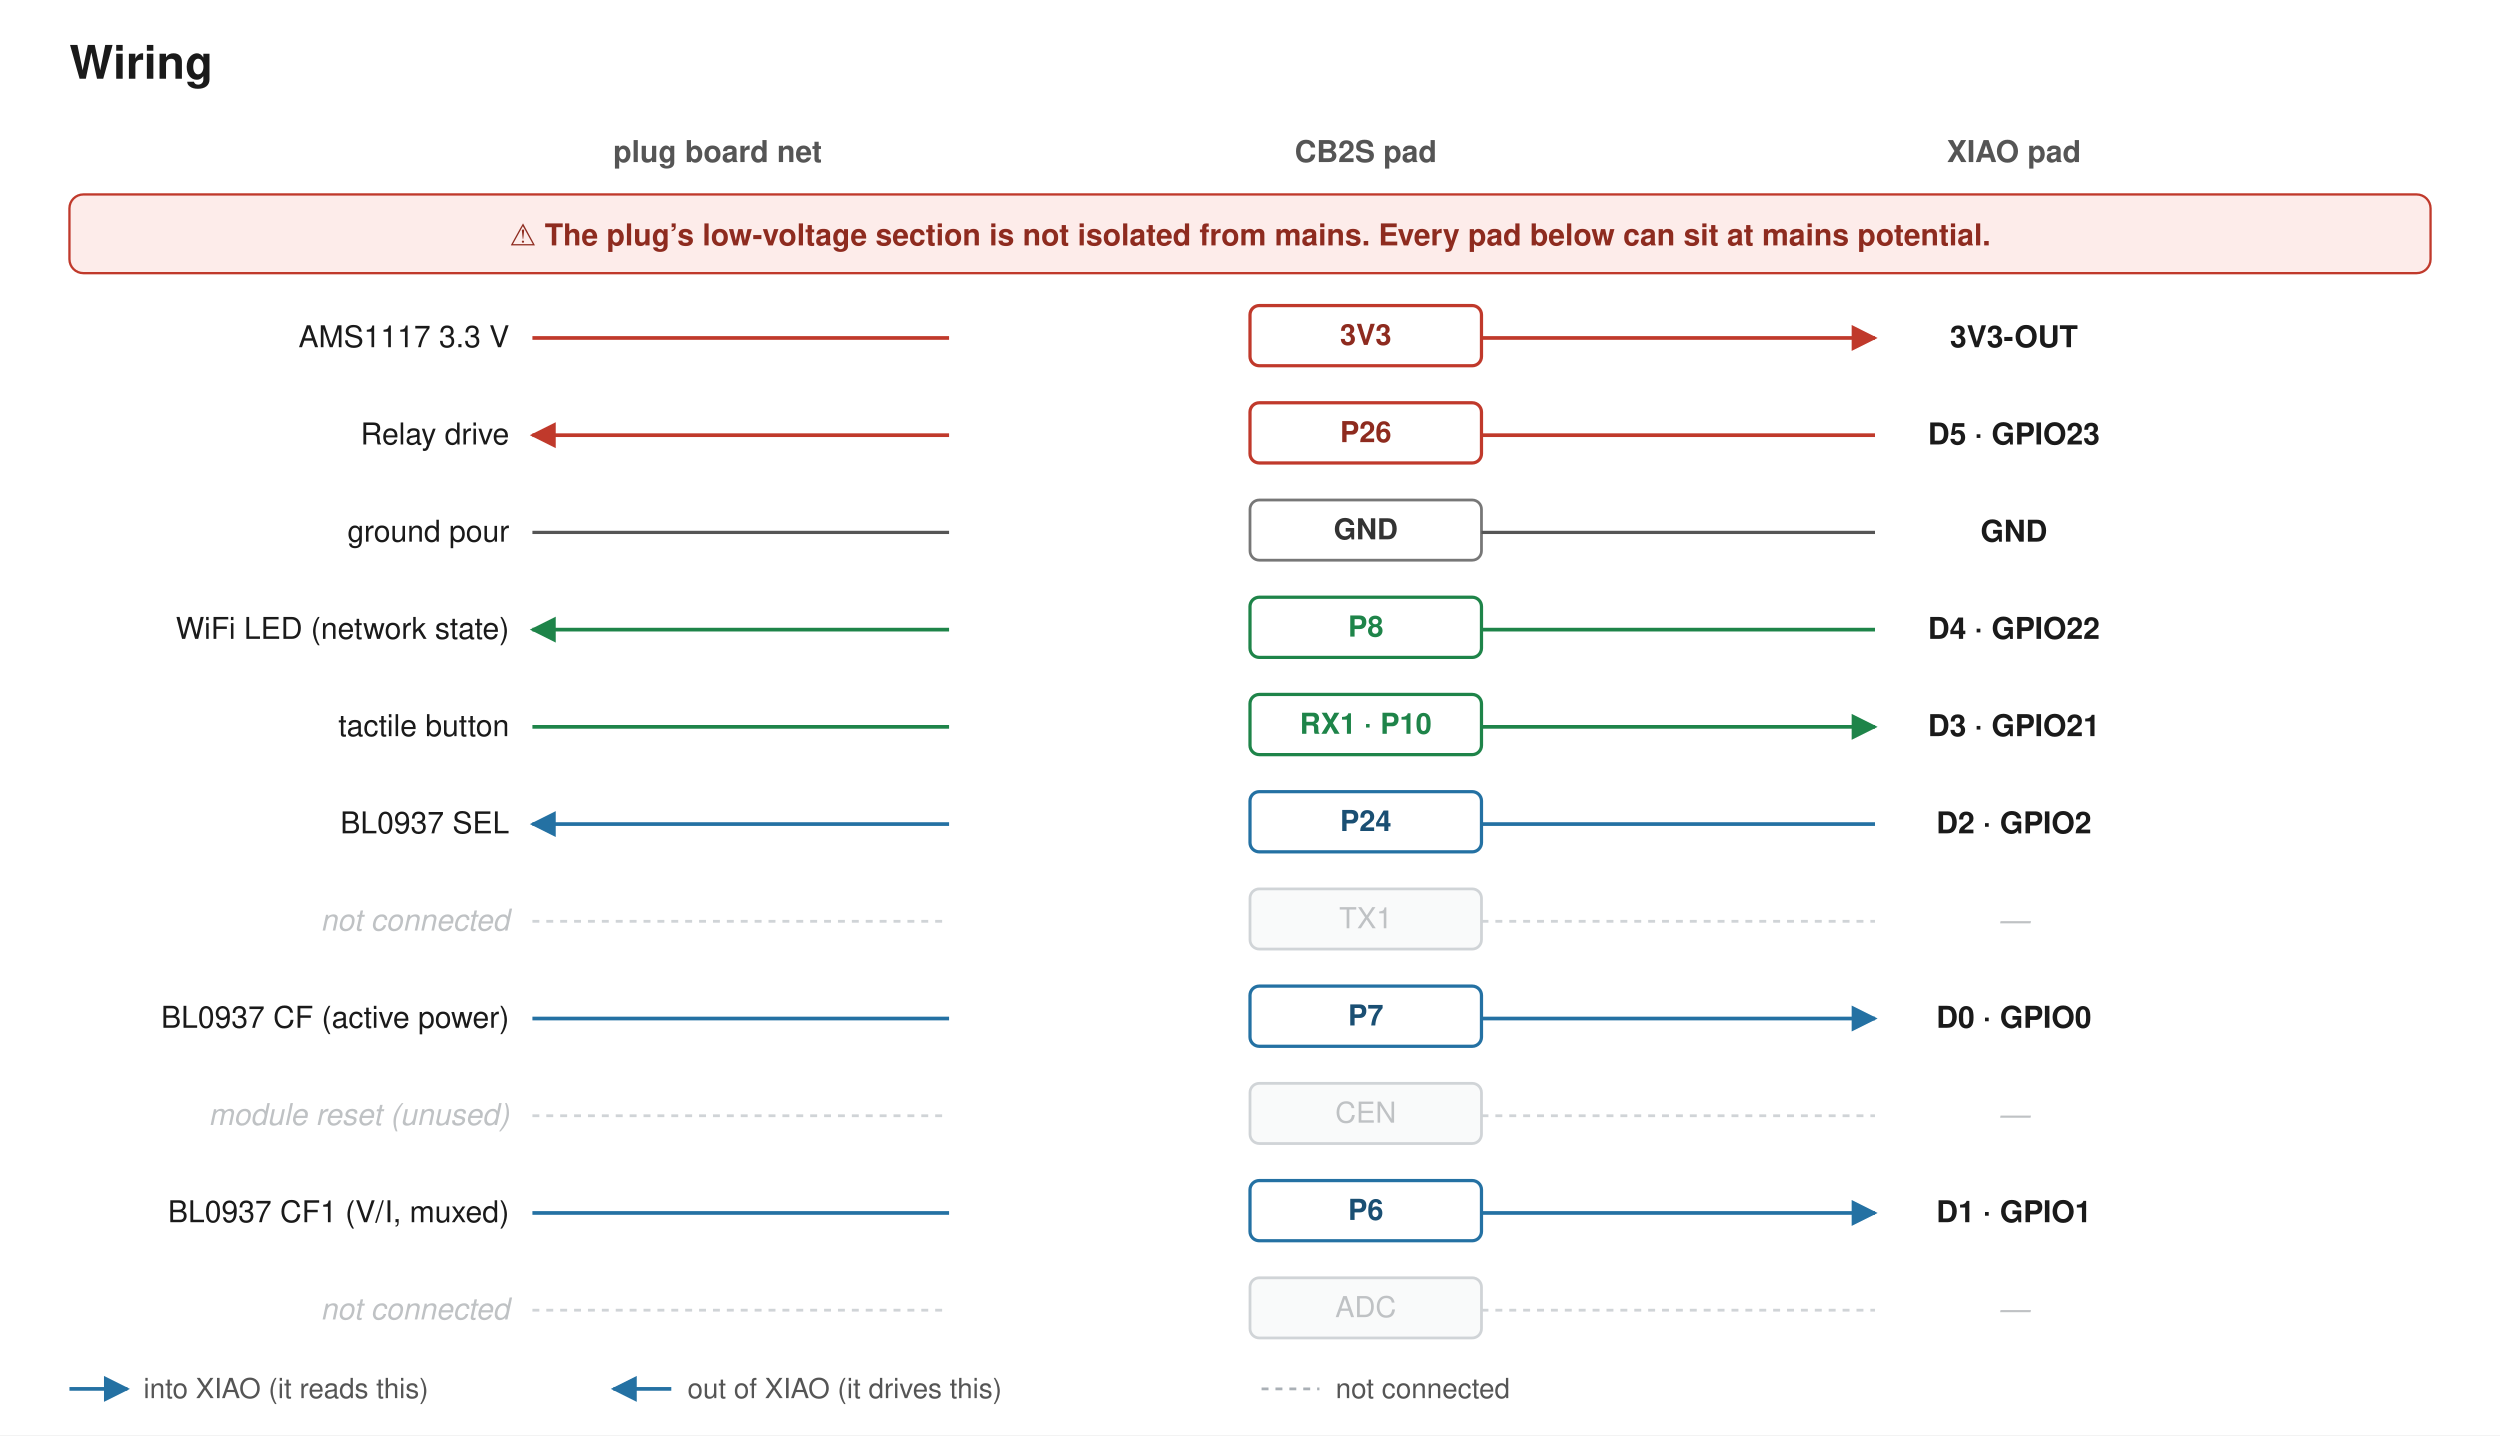
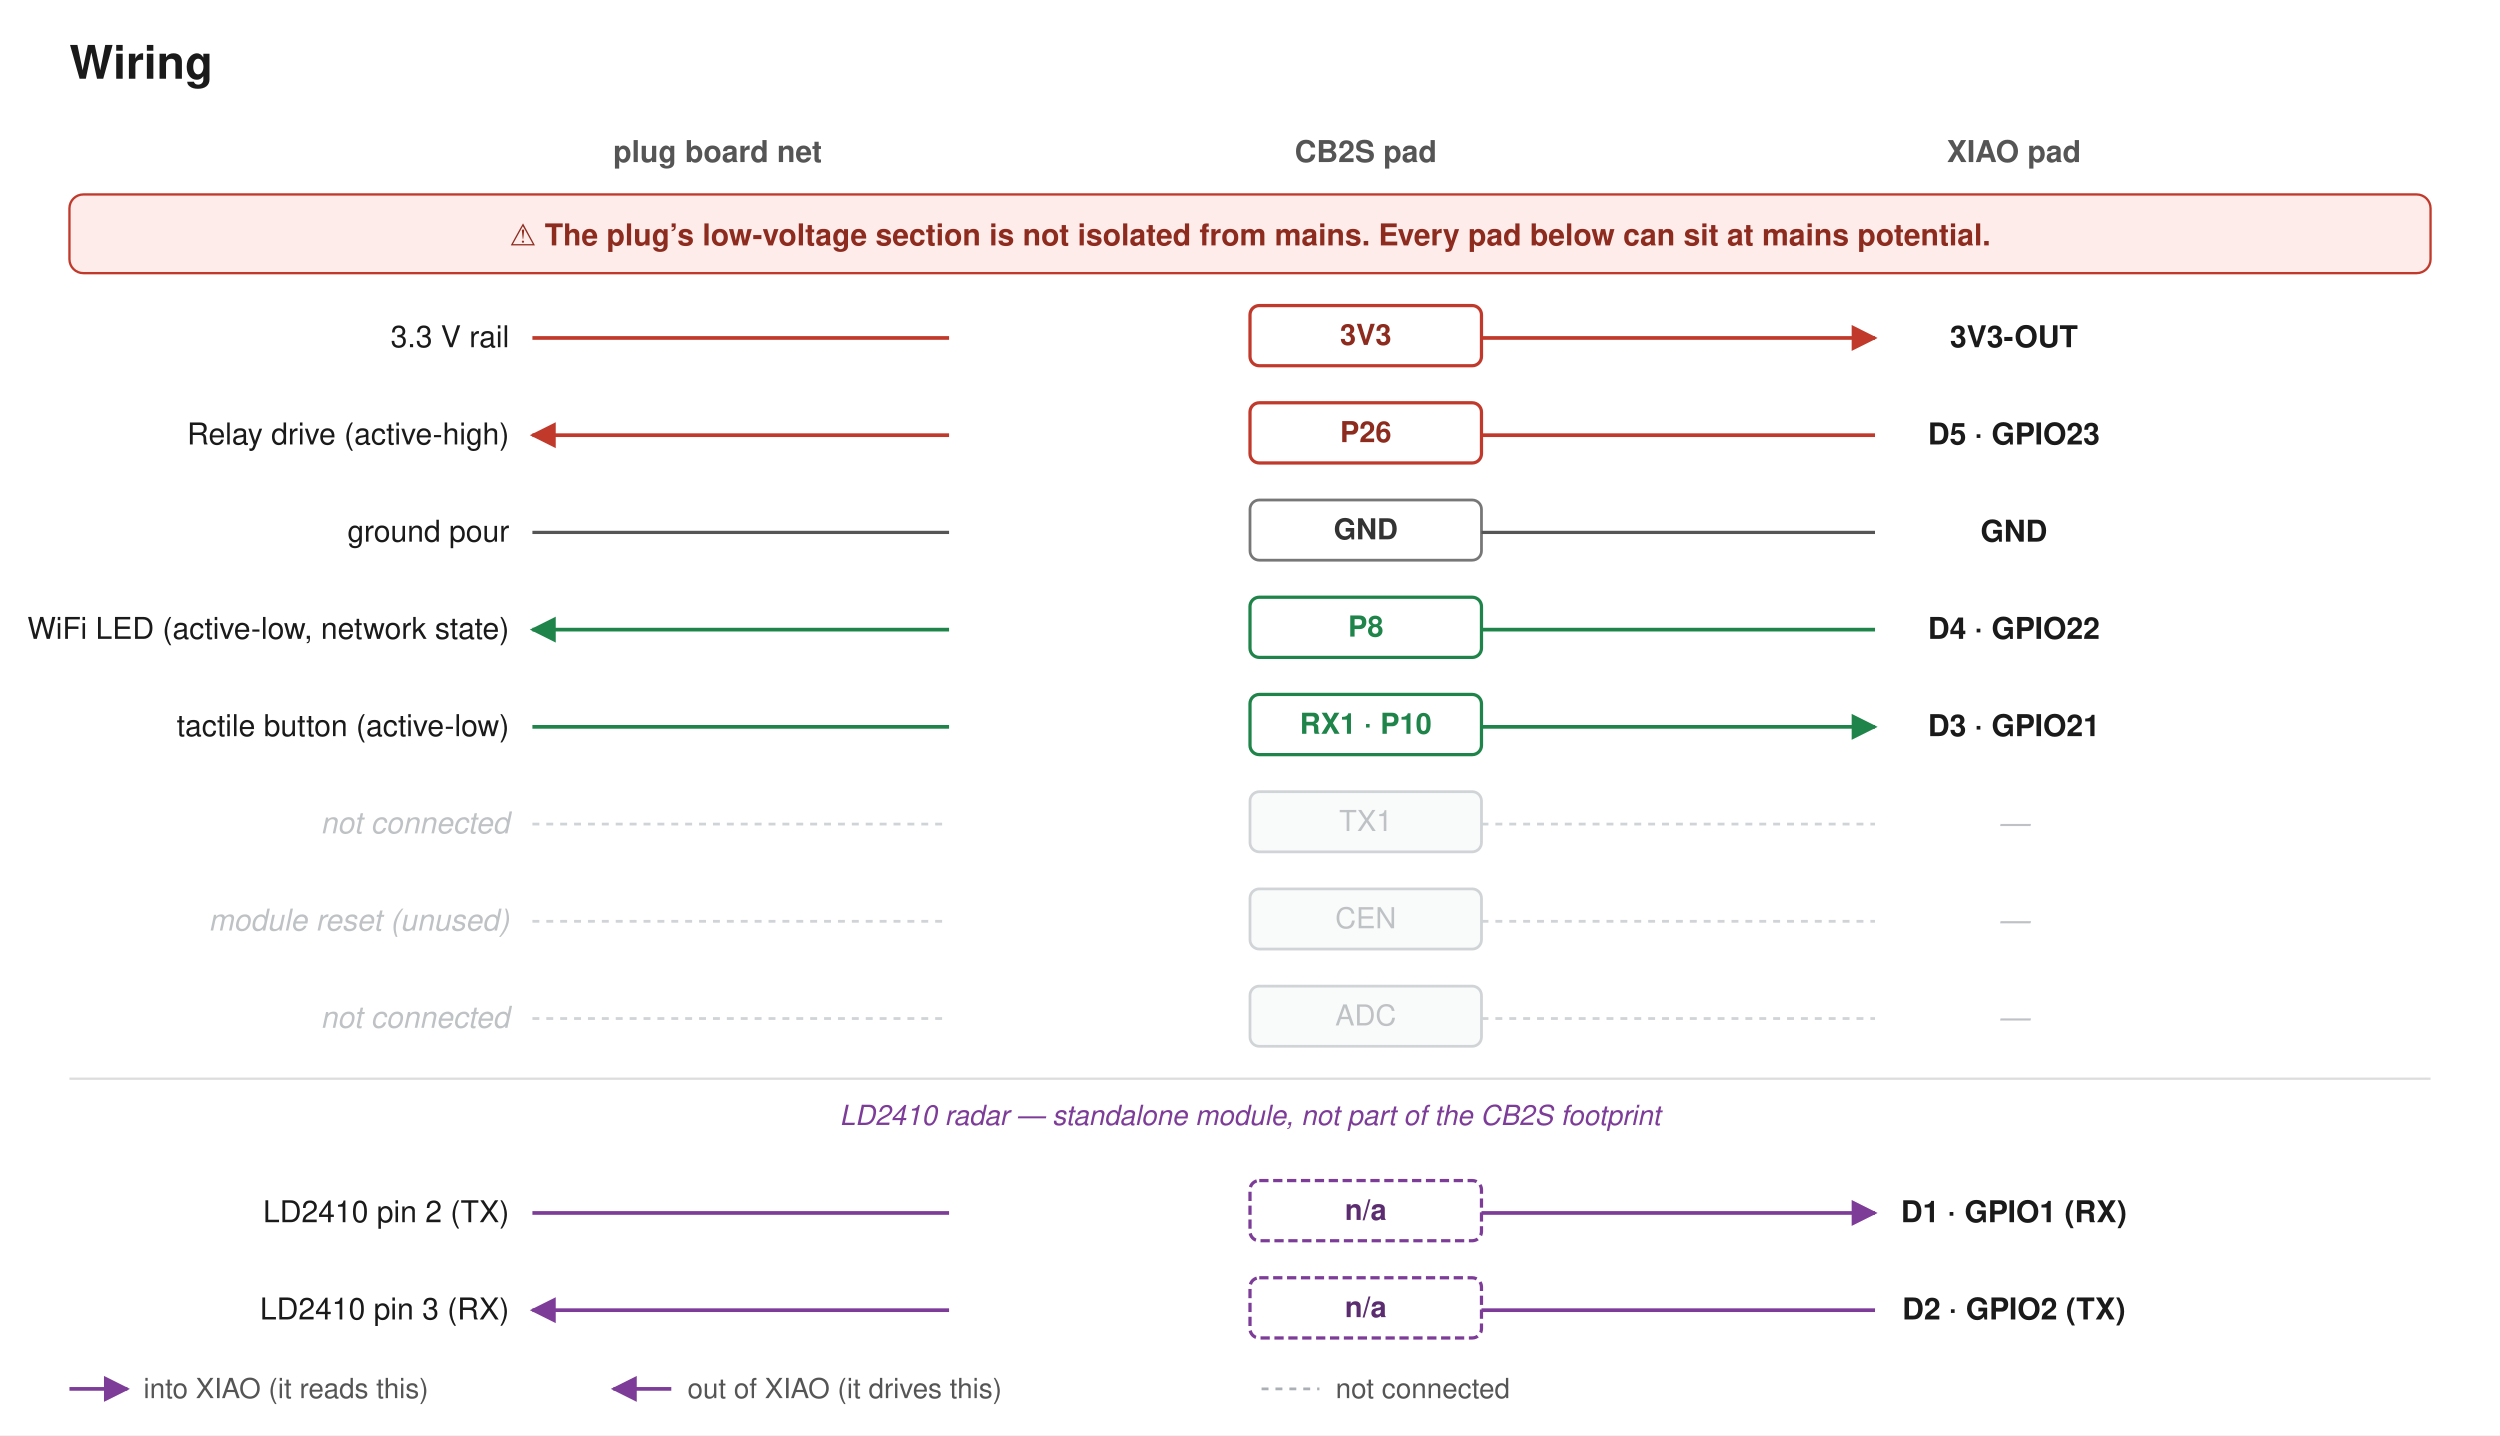
<svg xmlns="http://www.w3.org/2000/svg" viewBox="0 0 1080 620" font-family="Helvetica, Arial, sans-serif">
  <defs>
    <marker id="arrowRed" viewBox="0 0 10 10" refX="9" refY="5" markerWidth="7" markerHeight="7" orient="auto-start-reverse">
      <path d="M0,0 L10,5 L0,10 z" fill="#c0392b" />
    </marker>
    <marker id="arrowGreen" viewBox="0 0 10 10" refX="9" refY="5" markerWidth="7" markerHeight="7" orient="auto-start-reverse">
      <path d="M0,0 L10,5 L0,10 z" fill="#1e8449" />
    </marker>
-     <marker id="arrowBlue" viewBox="0 0 10 10" refX="9" refY="5" markerWidth="7" markerHeight="7" orient="auto-start-reverse">
-       <path d="M0,0 L10,5 L0,10 z" fill="#2471a3" />
+     <marker id="arrowPurple" viewBox="0 0 10 10" refX="9" refY="5" markerWidth="7" markerHeight="7" orient="auto-start-reverse">
+       <path d="M0,0 L10,5 L0,10 z" fill="#7d3c98" />
    </marker>
  </defs>
  <rect x="0" y="0" width="1080" height="620" fill="#ffffff" />
  <text x="30" y="34" font-size="20" font-weight="700" fill="#1a1a1a">Wiring</text>
  <text x="310" y="70" font-size="13" font-weight="700" fill="#555" text-anchor="middle">plug board net</text>
  <text x="590" y="70" font-size="13" font-weight="700" fill="#555" text-anchor="middle">CB2S pad</text>
  <text x="870" y="70" font-size="13" font-weight="700" fill="#555" text-anchor="middle">XIAO pad</text>
  <rect x="30" y="84" width="1020" height="34" rx="6" fill="#fdecea" stroke="#c0392b" stroke-width="1" />
  <text x="540" y="106" font-size="13" fill="#8e2b1f" text-anchor="middle" font-weight="600">⚠ The plug’s low-voltage section is not isolated from mains. Every pad below can sit at mains potential.</text>
  <g>
-     <text x="220" y="150" font-size="13" fill="#1a1a1a" text-anchor="end">AMS1117 3.3 V</text>
+     <text x="220" y="150" font-size="13" fill="#1a1a1a" text-anchor="end">3.3 V rail</text>
    <line x1="230" y1="146" x2="410" y2="146" stroke="#c0392b" stroke-width="1.6" />
    <rect x="540" y="132" width="100" height="26" rx="4" fill="#ffffff" stroke="#c0392b" stroke-width="1.4" />
    <text x="590" y="149" font-size="12.5" fill="#8e2b1f" text-anchor="middle" font-weight="600">3V3</text>
    <line x1="640" y1="146" x2="810" y2="146" stroke="#c0392b" stroke-width="1.6" marker-end="url(#arrowRed)" />
    <text x="870" y="150" font-size="13" fill="#1a1a1a" text-anchor="middle" font-weight="600">3V3-OUT</text>
  </g>
  <g>
-     <text x="220" y="192" font-size="13" fill="#1a1a1a" text-anchor="end">Relay drive</text>
+     <text x="220" y="192" font-size="13" fill="#1a1a1a" text-anchor="end">Relay drive (active-high)</text>
    <line x1="230" y1="188" x2="410" y2="188" stroke="#c0392b" stroke-width="1.6" marker-start="url(#arrowRed)" />
    <rect x="540" y="174" width="100" height="26" rx="4" fill="#ffffff" stroke="#c0392b" stroke-width="1.4" />
    <text x="590" y="191" font-size="12.5" fill="#8e2b1f" text-anchor="middle" font-weight="600">P26</text>
    <line x1="640" y1="188" x2="810" y2="188" stroke="#c0392b" stroke-width="1.6" />
    <text x="870" y="192" font-size="13" fill="#1a1a1a" text-anchor="middle" font-weight="600">D5 · GPIO23</text>
  </g>
  <g>
    <text x="220" y="234" font-size="13" fill="#1a1a1a" text-anchor="end">ground pour</text>
    <line x1="230" y1="230" x2="410" y2="230" stroke="#555" stroke-width="1.4" />
    <rect x="540" y="216" width="100" height="26" rx="4" fill="#ffffff" stroke="#777" stroke-width="1.2" />
    <text x="590" y="233" font-size="12.5" fill="#333" text-anchor="middle" font-weight="600">GND</text>
    <line x1="640" y1="230" x2="810" y2="230" stroke="#555" stroke-width="1.4" />
    <text x="870" y="234" font-size="13" fill="#1a1a1a" text-anchor="middle" font-weight="600">GND</text>
  </g>
  <g>
-     <text x="220" y="276" font-size="13" fill="#1a1a1a" text-anchor="end">WiFi LED (network state)</text>
+     <text x="220" y="276" font-size="13" fill="#1a1a1a" text-anchor="end">WiFi LED (active-low, network state)</text>
    <line x1="230" y1="272" x2="410" y2="272" stroke="#1e8449" stroke-width="1.6" marker-start="url(#arrowGreen)" />
    <rect x="540" y="258" width="100" height="26" rx="4" fill="#ffffff" stroke="#1e8449" stroke-width="1.4" />
    <text x="590" y="275" font-size="12.5" fill="#1e8449" text-anchor="middle" font-weight="600">P8</text>
    <line x1="640" y1="272" x2="810" y2="272" stroke="#1e8449" stroke-width="1.6" />
    <text x="870" y="276" font-size="13" fill="#1a1a1a" text-anchor="middle" font-weight="600">D4 · GPIO22</text>
  </g>
  <g>
-     <text x="220" y="318" font-size="13" fill="#1a1a1a" text-anchor="end">tactile button</text>
+     <text x="220" y="318" font-size="13" fill="#1a1a1a" text-anchor="end">tactile button (active-low)</text>
    <line x1="230" y1="314" x2="410" y2="314" stroke="#1e8449" stroke-width="1.6" />
    <rect x="540" y="300" width="100" height="26" rx="4" fill="#ffffff" stroke="#1e8449" stroke-width="1.4" />
    <text x="590" y="317" font-size="12.5" fill="#1e8449" text-anchor="middle" font-weight="600">RX1 · P10</text>
    <line x1="640" y1="314" x2="810" y2="314" stroke="#1e8449" stroke-width="1.6" marker-end="url(#arrowGreen)" />
    <text x="870" y="318" font-size="13" fill="#1a1a1a" text-anchor="middle" font-weight="600">D3 · GPIO21</text>
  </g>
-   <g>
-     <text x="220" y="360" font-size="13" fill="#1a1a1a" text-anchor="end">BL0937 SEL</text>
-     <line x1="230" y1="356" x2="410" y2="356" stroke="#2471a3" stroke-width="1.6" marker-start="url(#arrowBlue)" />
-     <rect x="540" y="342" width="100" height="26" rx="4" fill="#ffffff" stroke="#2471a3" stroke-width="1.4" />
-     <text x="590" y="359" font-size="12.5" fill="#1a4f73" text-anchor="middle" font-weight="600">P24</text>
-     <line x1="640" y1="356" x2="810" y2="356" stroke="#2471a3" stroke-width="1.6" />
-     <text x="870" y="360" font-size="13" fill="#1a1a1a" text-anchor="middle" font-weight="600">D2 · GPIO2</text>
+   <g opacity="0.55">
+     <text x="220" y="360" font-size="13" fill="#8a8f94" text-anchor="end" font-style="italic">not connected</text>
+     <line x1="230" y1="356" x2="410" y2="356" stroke="#aab0b6" stroke-width="1.2" stroke-dasharray="3,3" />
+     <rect x="540" y="342" width="100" height="26" rx="4" fill="#f4f5f6" stroke="#aab0b6" stroke-width="1.2" />
+     <text x="590" y="359" font-size="12.5" fill="#8a8f94" text-anchor="middle">TX1</text>
+     <line x1="640" y1="356" x2="810" y2="356" stroke="#aab0b6" stroke-width="1.2" stroke-dasharray="3,3" />
+     <text x="870" y="360" font-size="13" fill="#8a8f94" text-anchor="middle" font-style="italic">—</text>
  </g>
  <g opacity="0.55">
-     <text x="220" y="402" font-size="13" fill="#8a8f94" text-anchor="end" font-style="italic">not connected</text>
+     <text x="220" y="402" font-size="13" fill="#8a8f94" text-anchor="end" font-style="italic">module reset (unused)</text>
    <line x1="230" y1="398" x2="410" y2="398" stroke="#aab0b6" stroke-width="1.2" stroke-dasharray="3,3" />
    <rect x="540" y="384" width="100" height="26" rx="4" fill="#f4f5f6" stroke="#aab0b6" stroke-width="1.2" />
-     <text x="590" y="401" font-size="12.5" fill="#8a8f94" text-anchor="middle">TX1</text>
+     <text x="590" y="401" font-size="12.5" fill="#8a8f94" text-anchor="middle">CEN</text>
    <line x1="640" y1="398" x2="810" y2="398" stroke="#aab0b6" stroke-width="1.2" stroke-dasharray="3,3" />
    <text x="870" y="402" font-size="13" fill="#8a8f94" text-anchor="middle" font-style="italic">—</text>
  </g>
+   <g opacity="0.55">
+     <text x="220" y="444" font-size="13" fill="#8a8f94" text-anchor="end" font-style="italic">not connected</text>
+     <line x1="230" y1="440" x2="410" y2="440" stroke="#aab0b6" stroke-width="1.2" stroke-dasharray="3,3" />
+     <rect x="540" y="426" width="100" height="26" rx="4" fill="#f4f5f6" stroke="#aab0b6" stroke-width="1.2" />
+     <text x="590" y="443" font-size="12.5" fill="#8a8f94" text-anchor="middle">ADC</text>
+     <line x1="640" y1="440" x2="810" y2="440" stroke="#aab0b6" stroke-width="1.2" stroke-dasharray="3,3" />
+     <text x="870" y="444" font-size="13" fill="#8a8f94" text-anchor="middle" font-style="italic">—</text>
+   </g>
+   <line x1="30" y1="466" x2="1050" y2="466" stroke="#ddd" stroke-width="1" />
+   <text x="540" y="486" font-size="12" fill="#7d3c98" text-anchor="middle" font-style="italic">LD2410 radar — standalone module, not part of the CB2S footprint</text>
  <g>
-     <text x="220" y="444" font-size="13" fill="#1a1a1a" text-anchor="end">BL0937 CF (active power)</text>
-     <line x1="230" y1="440" x2="410" y2="440" stroke="#2471a3" stroke-width="1.6" />
-     <rect x="540" y="426" width="100" height="26" rx="4" fill="#ffffff" stroke="#2471a3" stroke-width="1.4" />
-     <text x="590" y="443" font-size="12.5" fill="#1a4f73" text-anchor="middle" font-weight="600">P7</text>
-     <line x1="640" y1="440" x2="810" y2="440" stroke="#2471a3" stroke-width="1.6" marker-end="url(#arrowBlue)" />
-     <text x="870" y="444" font-size="13" fill="#1a1a1a" text-anchor="middle" font-weight="600">D0 · GPIO0</text>
-   </g>
-   <g opacity="0.55">
-     <text x="220" y="486" font-size="13" fill="#8a8f94" text-anchor="end" font-style="italic">module reset (unused)</text>
-     <line x1="230" y1="482" x2="410" y2="482" stroke="#aab0b6" stroke-width="1.2" stroke-dasharray="3,3" />
-     <rect x="540" y="468" width="100" height="26" rx="4" fill="#f4f5f6" stroke="#aab0b6" stroke-width="1.2" />
-     <text x="590" y="485" font-size="12.5" fill="#8a8f94" text-anchor="middle">CEN</text>
-     <line x1="640" y1="482" x2="810" y2="482" stroke="#aab0b6" stroke-width="1.2" stroke-dasharray="3,3" />
-     <text x="870" y="486" font-size="13" fill="#8a8f94" text-anchor="middle" font-style="italic">—</text>
+     <text x="220" y="528" font-size="13" fill="#1a1a1a" text-anchor="end">LD2410 pin 2 (TX)</text>
+     <line x1="230" y1="524" x2="410" y2="524" stroke="#7d3c98" stroke-width="1.6" />
+     <rect x="540" y="510" width="100" height="26" rx="4" fill="#ffffff" stroke="#7d3c98" stroke-width="1.4" stroke-dasharray="4,2" />
+     <text x="590" y="527" font-size="12.5" fill="#5b2c6f" text-anchor="middle" font-weight="600">n/a</text>
+     <line x1="640" y1="524" x2="810" y2="524" stroke="#7d3c98" stroke-width="1.6" marker-end="url(#arrowPurple)" />
+     <text x="870" y="528" font-size="13" fill="#1a1a1a" text-anchor="middle" font-weight="600">D1 · GPIO1 (RX)</text>
  </g>
  <g>
-     <text x="220" y="528" font-size="13" fill="#1a1a1a" text-anchor="end">BL0937 CF1 (V/I, muxed)</text>
-     <line x1="230" y1="524" x2="410" y2="524" stroke="#2471a3" stroke-width="1.6" />
-     <rect x="540" y="510" width="100" height="26" rx="4" fill="#ffffff" stroke="#2471a3" stroke-width="1.4" />
-     <text x="590" y="527" font-size="12.5" fill="#1a4f73" text-anchor="middle" font-weight="600">P6</text>
-     <line x1="640" y1="524" x2="810" y2="524" stroke="#2471a3" stroke-width="1.6" marker-end="url(#arrowBlue)" />
-     <text x="870" y="528" font-size="13" fill="#1a1a1a" text-anchor="middle" font-weight="600">D1 · GPIO1</text>
-   </g>
-   <g opacity="0.55">
-     <text x="220" y="570" font-size="13" fill="#8a8f94" text-anchor="end" font-style="italic">not connected</text>
-     <line x1="230" y1="566" x2="410" y2="566" stroke="#aab0b6" stroke-width="1.2" stroke-dasharray="3,3" />
-     <rect x="540" y="552" width="100" height="26" rx="4" fill="#f4f5f6" stroke="#aab0b6" stroke-width="1.2" />
-     <text x="590" y="569" font-size="12.5" fill="#8a8f94" text-anchor="middle">ADC</text>
-     <line x1="640" y1="566" x2="810" y2="566" stroke="#aab0b6" stroke-width="1.2" stroke-dasharray="3,3" />
-     <text x="870" y="570" font-size="13" fill="#8a8f94" text-anchor="middle" font-style="italic">—</text>
+     <text x="220" y="570" font-size="13" fill="#1a1a1a" text-anchor="end">LD2410 pin 3 (RX)</text>
+     <line x1="230" y1="566" x2="410" y2="566" stroke="#7d3c98" stroke-width="1.6" marker-start="url(#arrowPurple)" />
+     <rect x="540" y="552" width="100" height="26" rx="4" fill="#ffffff" stroke="#7d3c98" stroke-width="1.4" stroke-dasharray="4,2" />
+     <text x="590" y="569" font-size="12.5" fill="#5b2c6f" text-anchor="middle" font-weight="600">n/a</text>
+     <line x1="640" y1="566" x2="810" y2="566" stroke="#7d3c98" stroke-width="1.6" />
+     <text x="870" y="570" font-size="13" fill="#1a1a1a" text-anchor="middle" font-weight="600">D2 · GPIO2 (TX)</text>
  </g>
  <g font-size="12" fill="#555">
-     <line x1="30" y1="600" x2="55" y2="600" stroke="#2471a3" stroke-width="1.6" marker-end="url(#arrowBlue)" />
+     <line x1="30" y1="600" x2="55" y2="600" stroke="#7d3c98" stroke-width="1.6" marker-end="url(#arrowPurple)" />
    <text x="62" y="604">into XIAO (it reads this)</text>
-     <line x1="265" y1="600" x2="290" y2="600" stroke="#2471a3" stroke-width="1.6" marker-start="url(#arrowBlue)" />
+     <line x1="265" y1="600" x2="290" y2="600" stroke="#7d3c98" stroke-width="1.6" marker-start="url(#arrowPurple)" />
    <text x="297" y="604">out of XIAO (it drives this)</text>
    <line x1="545" y1="600" x2="570" y2="600" stroke="#aab0b6" stroke-width="1.2" stroke-dasharray="3,3" />
    <text x="577" y="604">not connected</text>
  </g>
</svg>
